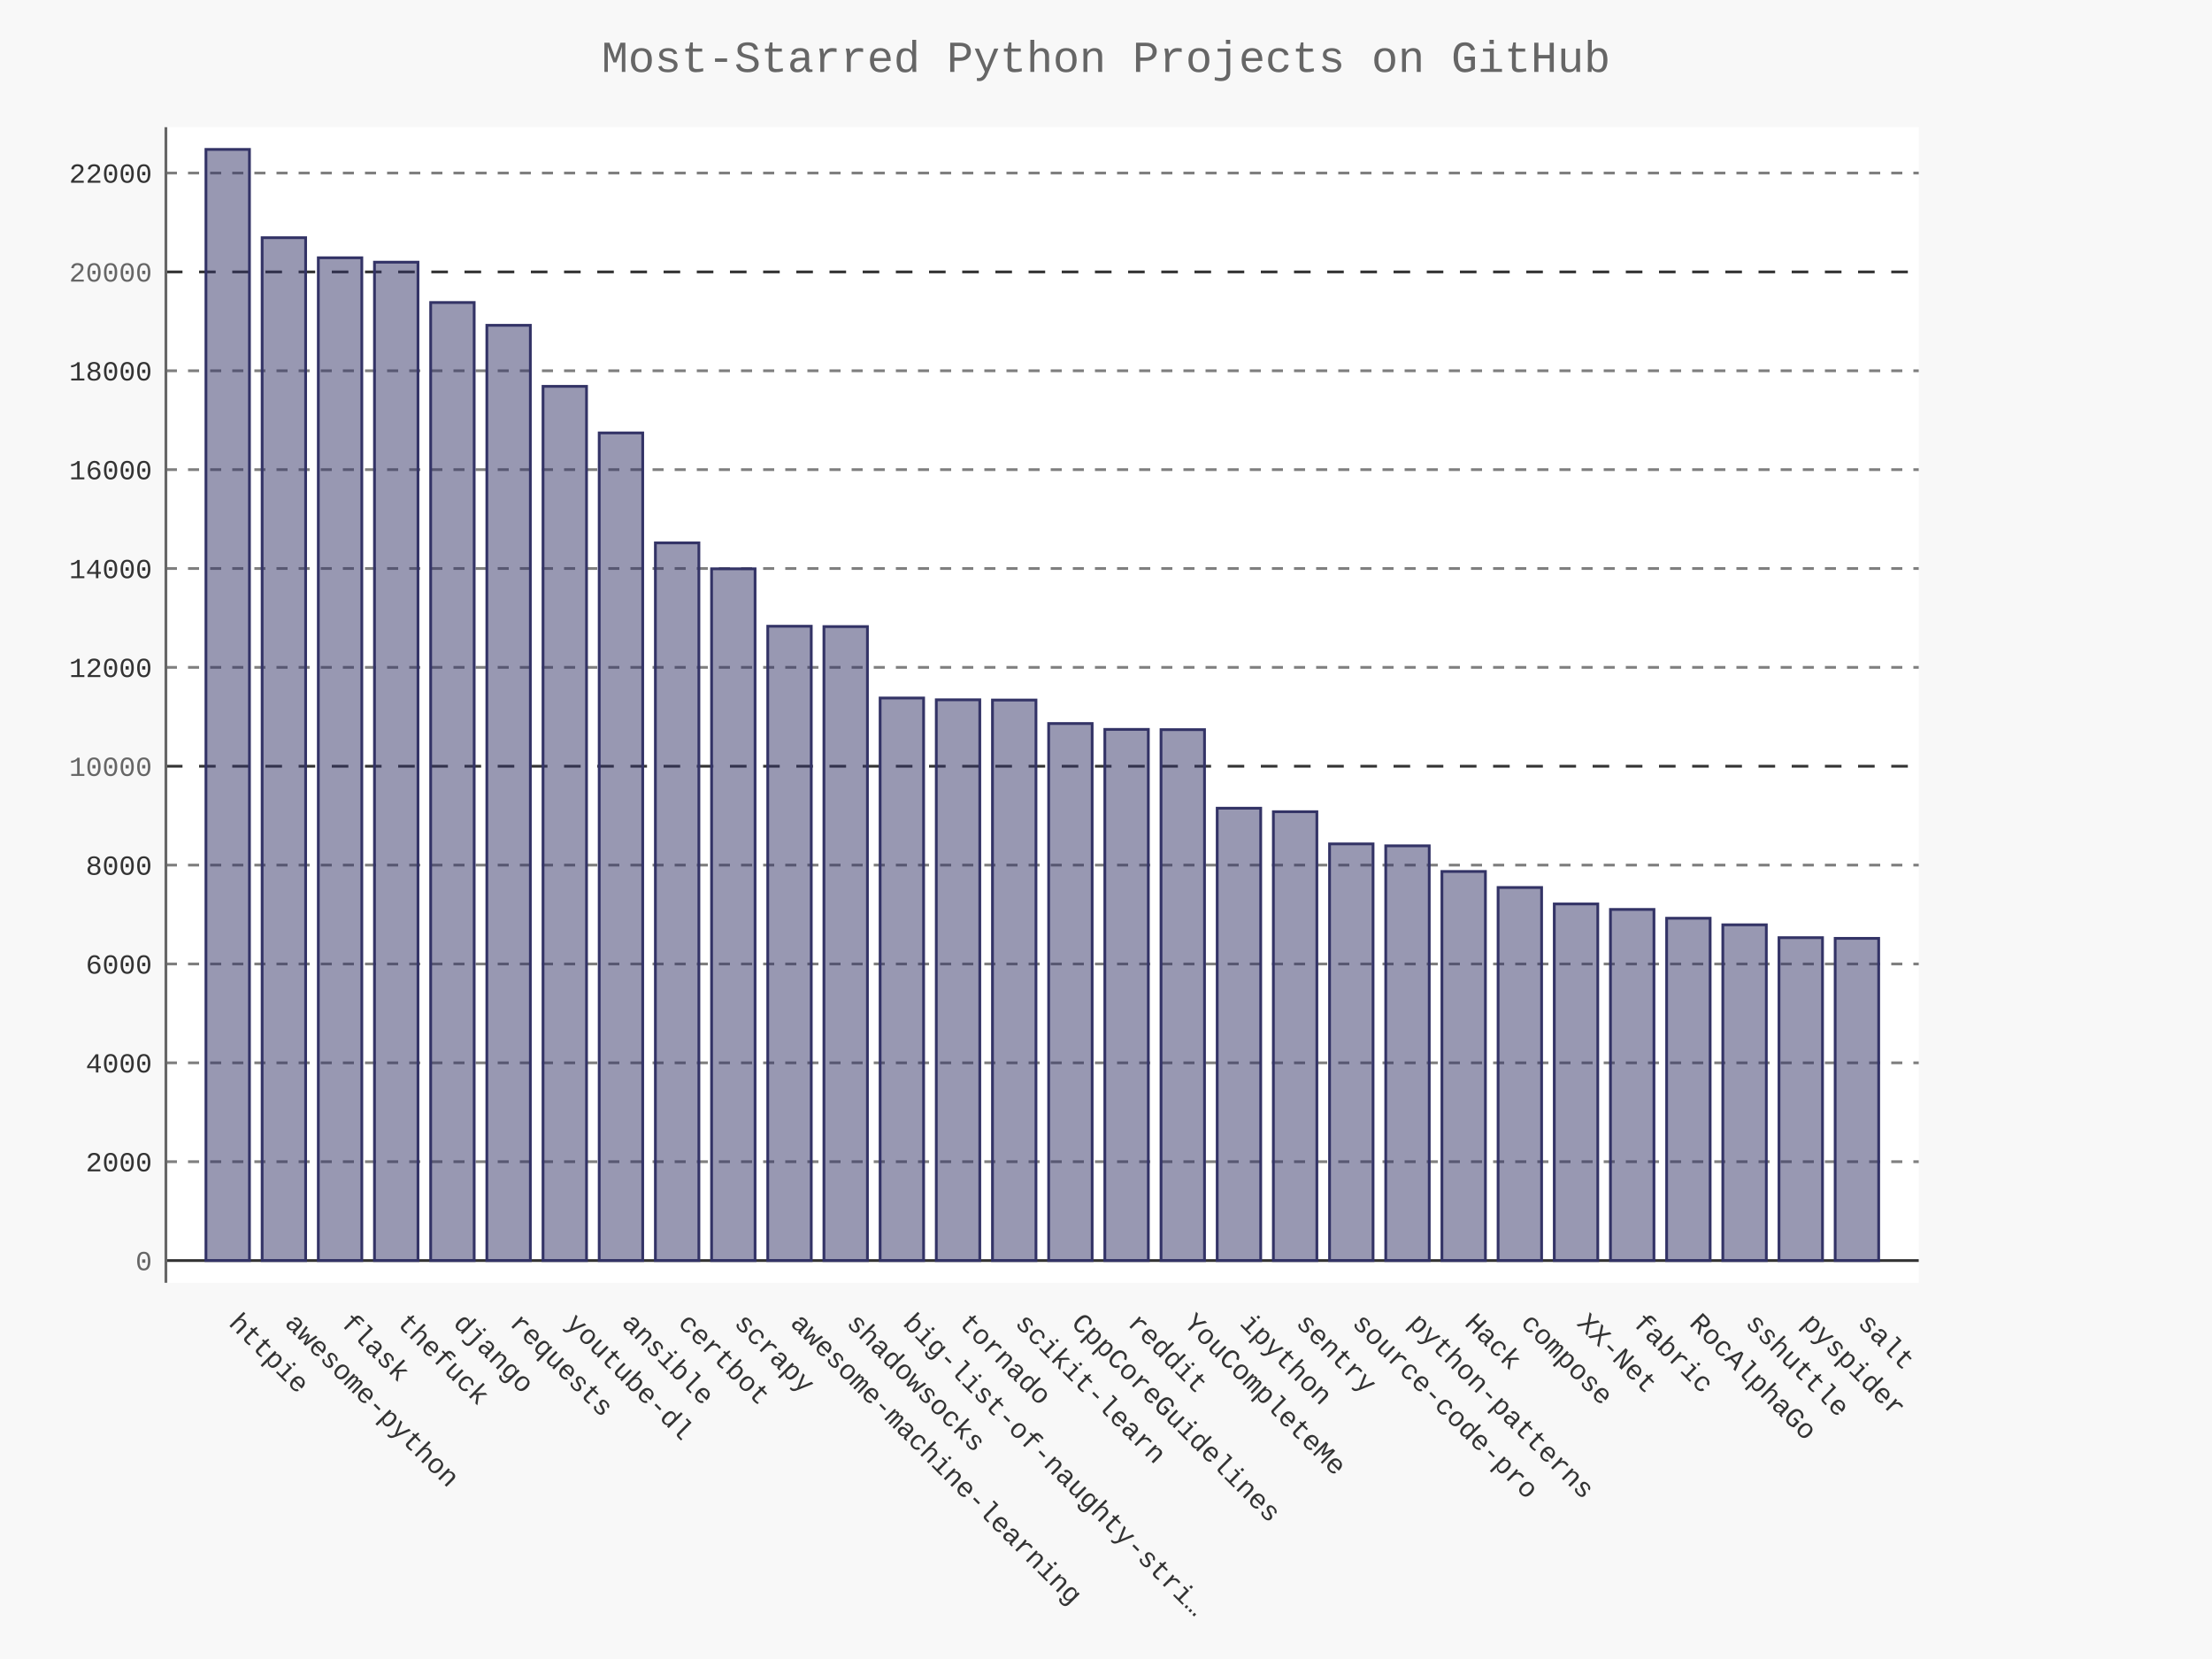
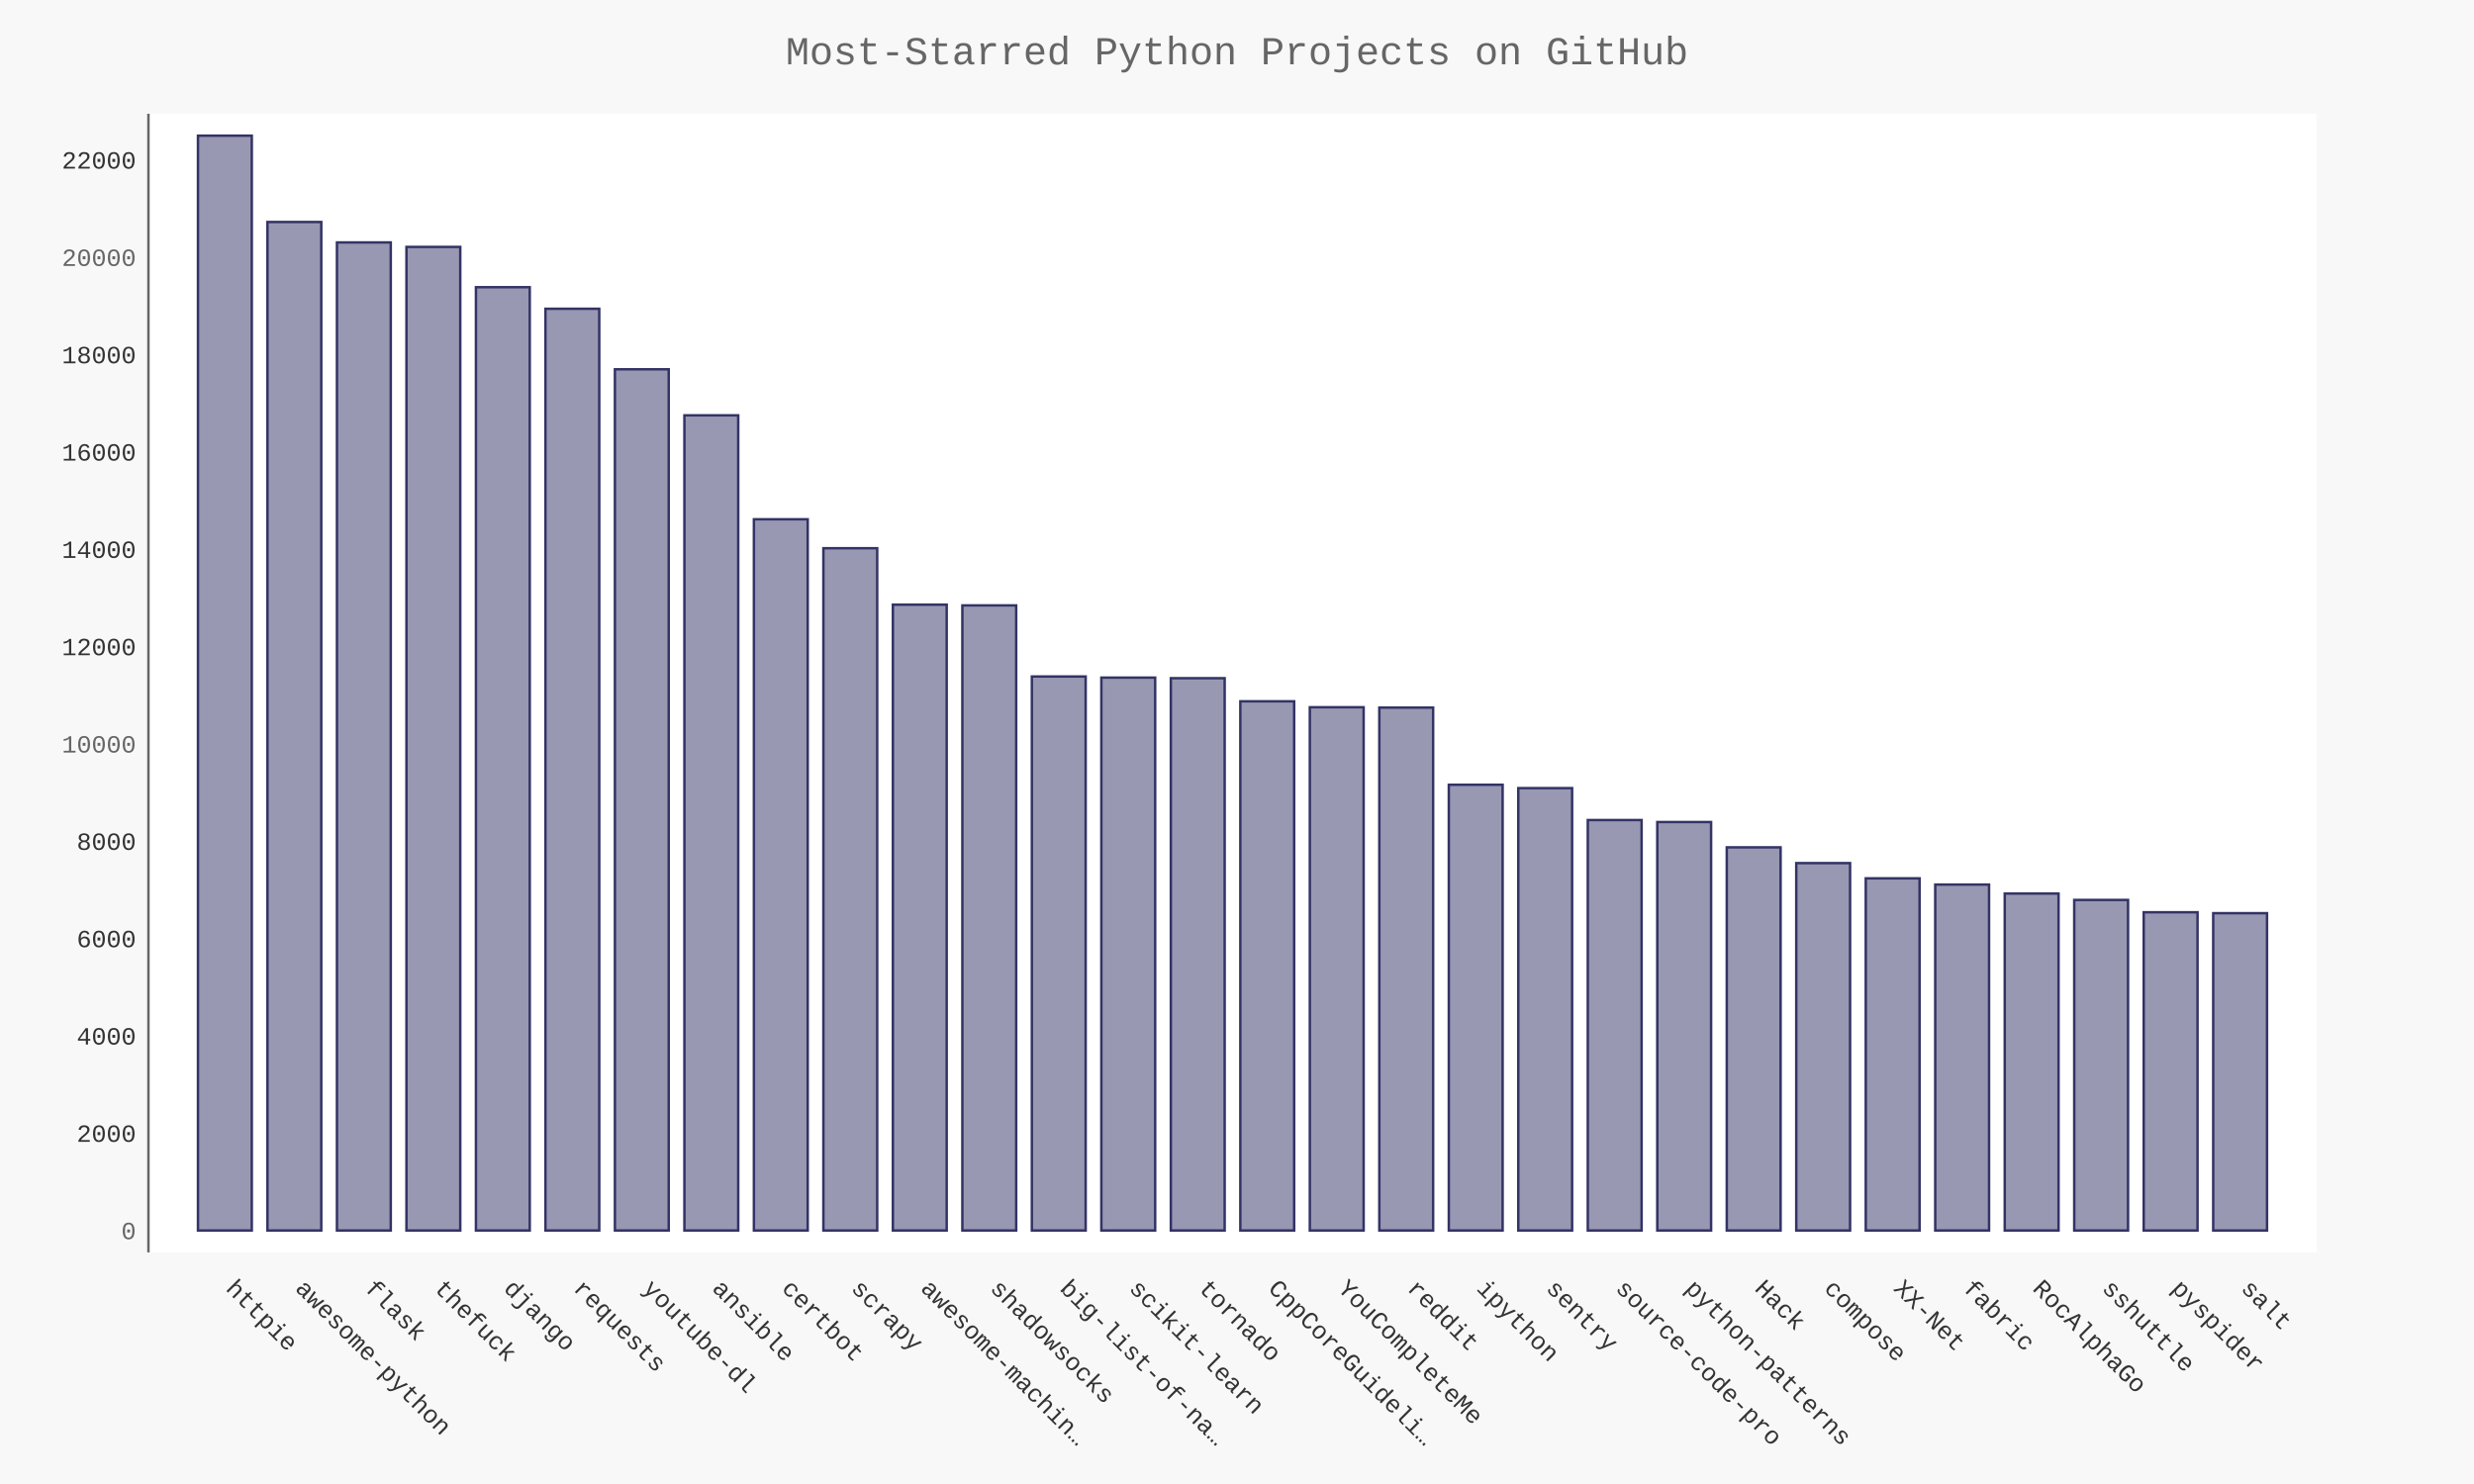
- <svg xmlns="http://www.w3.org/2000/svg" class="pygal-chart" id="chart-2293d515-06a5-4352-9cc4-31d8277ed6fb" viewBox="0 0 800 600">
+ <svg xmlns="http://www.w3.org/2000/svg" xmlns:xlink="http://www.w3.org/1999/xlink" class="pygal-chart" id="chart-b771aecb-3c39-47f6-ac0d-834570f88584" viewBox="0 0 1000 600">
  <defs>
-     <style type="text/css">#chart-2293d515-06a5-4352-9cc4-31d8277ed6fb{-webkit-user-select:none;-webkit-font-smoothing:antialiased;font-family:Consolas,"Liberation Mono",Menlo,Courier,monospace}#chart-2293d515-06a5-4352-9cc4-31d8277ed6fb .title{font-family:Consolas,"Liberation Mono",Menlo,Courier,monospace;font-size:16px}#chart-2293d515-06a5-4352-9cc4-31d8277ed6fb .legends .legend text{font-family:Consolas,"Liberation Mono",Menlo,Courier,monospace;font-size:14px}#chart-2293d515-06a5-4352-9cc4-31d8277ed6fb .axis text{font-family:Consolas,"Liberation Mono",Menlo,Courier,monospace;font-size:10px}#chart-2293d515-06a5-4352-9cc4-31d8277ed6fb .axis text.major{font-family:Consolas,"Liberation Mono",Menlo,Courier,monospace;font-size:10px}#chart-2293d515-06a5-4352-9cc4-31d8277ed6fb .text-overlay text.value{font-family:Consolas,"Liberation Mono",Menlo,Courier,monospace;font-size:16px}#chart-2293d515-06a5-4352-9cc4-31d8277ed6fb .text-overlay text.label{font-family:Consolas,"Liberation Mono",Menlo,Courier,monospace;font-size:10px}#chart-2293d515-06a5-4352-9cc4-31d8277ed6fb .tooltip{font-family:Consolas,"Liberation Mono",Menlo,Courier,monospace;font-size:14px}#chart-2293d515-06a5-4352-9cc4-31d8277ed6fb text.no_data{font-family:Consolas,"Liberation Mono",Menlo,Courier,monospace;font-size:64px}
- #chart-2293d515-06a5-4352-9cc4-31d8277ed6fb{background-color:#f8f8f8}#chart-2293d515-06a5-4352-9cc4-31d8277ed6fb path,#chart-2293d515-06a5-4352-9cc4-31d8277ed6fb line,#chart-2293d515-06a5-4352-9cc4-31d8277ed6fb rect,#chart-2293d515-06a5-4352-9cc4-31d8277ed6fb circle{-webkit-transition:250ms ease-in;-moz-transition:250ms ease-in;transition:250ms ease-in}#chart-2293d515-06a5-4352-9cc4-31d8277ed6fb .graph &gt; .background{fill:#f8f8f8}#chart-2293d515-06a5-4352-9cc4-31d8277ed6fb .plot &gt; .background{fill:#ffffff}#chart-2293d515-06a5-4352-9cc4-31d8277ed6fb .graph{fill:#333}#chart-2293d515-06a5-4352-9cc4-31d8277ed6fb text.no_data{fill:#666}#chart-2293d515-06a5-4352-9cc4-31d8277ed6fb .title{fill:#666}#chart-2293d515-06a5-4352-9cc4-31d8277ed6fb .legends .legend text{fill:#333}#chart-2293d515-06a5-4352-9cc4-31d8277ed6fb .legends .legend:hover text{fill:#666}#chart-2293d515-06a5-4352-9cc4-31d8277ed6fb .axis .line{stroke:#666}#chart-2293d515-06a5-4352-9cc4-31d8277ed6fb .axis .guide.line{stroke:rgba(0,0,0,0.5)}#chart-2293d515-06a5-4352-9cc4-31d8277ed6fb .axis .major.line{stroke:#333}#chart-2293d515-06a5-4352-9cc4-31d8277ed6fb .axis text.major{fill:#666}#chart-2293d515-06a5-4352-9cc4-31d8277ed6fb .axis.y .guides:hover .guide.line,#chart-2293d515-06a5-4352-9cc4-31d8277ed6fb .line-graph .axis.x .guides:hover .guide.line,#chart-2293d515-06a5-4352-9cc4-31d8277ed6fb .stackedline-graph .axis.x .guides:hover .guide.line,#chart-2293d515-06a5-4352-9cc4-31d8277ed6fb .xy-graph .axis.x .guides:hover .guide.line{stroke:#666}#chart-2293d515-06a5-4352-9cc4-31d8277ed6fb .axis .guides:hover text{fill:#666}#chart-2293d515-06a5-4352-9cc4-31d8277ed6fb .reactive{fill-opacity:.5}#chart-2293d515-06a5-4352-9cc4-31d8277ed6fb .ci{stroke:#333}#chart-2293d515-06a5-4352-9cc4-31d8277ed6fb .reactive.active,#chart-2293d515-06a5-4352-9cc4-31d8277ed6fb .active .reactive{fill-opacity:.9;stroke-width:4}#chart-2293d515-06a5-4352-9cc4-31d8277ed6fb .ci .reactive.active{stroke-width:1.5}#chart-2293d515-06a5-4352-9cc4-31d8277ed6fb .series text{fill:#666}#chart-2293d515-06a5-4352-9cc4-31d8277ed6fb .tooltip rect{fill:#ffffff;stroke:#666;-webkit-transition:opacity 250ms ease-in;-moz-transition:opacity 250ms ease-in;transition:opacity 250ms ease-in}#chart-2293d515-06a5-4352-9cc4-31d8277ed6fb .tooltip .label{fill:#333}#chart-2293d515-06a5-4352-9cc4-31d8277ed6fb .tooltip .label{fill:#333}#chart-2293d515-06a5-4352-9cc4-31d8277ed6fb .tooltip .legend{font-size:.8em;fill:rgba(0,0,0,0.5)}#chart-2293d515-06a5-4352-9cc4-31d8277ed6fb .tooltip .x_label{font-size:.6em;fill:#666}#chart-2293d515-06a5-4352-9cc4-31d8277ed6fb .tooltip .xlink{font-size:.5em;text-decoration:underline}#chart-2293d515-06a5-4352-9cc4-31d8277ed6fb .tooltip .value{font-size:1.5em}#chart-2293d515-06a5-4352-9cc4-31d8277ed6fb .bound{font-size:.5em}#chart-2293d515-06a5-4352-9cc4-31d8277ed6fb .max-value{font-size:.75em;fill:rgba(0,0,0,0.5)}#chart-2293d515-06a5-4352-9cc4-31d8277ed6fb .map-element{fill:#ffffff;stroke:rgba(0,0,0,0.5) !important}#chart-2293d515-06a5-4352-9cc4-31d8277ed6fb .map-element .reactive{fill-opacity:inherit}#chart-2293d515-06a5-4352-9cc4-31d8277ed6fb .color-0,#chart-2293d515-06a5-4352-9cc4-31d8277ed6fb .color-0 a:visited{stroke:#333366;fill:#333366}#chart-2293d515-06a5-4352-9cc4-31d8277ed6fb .text-overlay .color-0 text{fill:black}
- #chart-2293d515-06a5-4352-9cc4-31d8277ed6fb text.no_data{text-anchor:middle}#chart-2293d515-06a5-4352-9cc4-31d8277ed6fb .guide.line{fill:none}#chart-2293d515-06a5-4352-9cc4-31d8277ed6fb .centered{text-anchor:middle}#chart-2293d515-06a5-4352-9cc4-31d8277ed6fb .title{text-anchor:middle}#chart-2293d515-06a5-4352-9cc4-31d8277ed6fb .legends .legend text{fill-opacity:1}#chart-2293d515-06a5-4352-9cc4-31d8277ed6fb .axis.x text{text-anchor:middle}#chart-2293d515-06a5-4352-9cc4-31d8277ed6fb .axis.x:not(.web) text[transform]{text-anchor:start}#chart-2293d515-06a5-4352-9cc4-31d8277ed6fb .axis.x:not(.web) text[transform].backwards{text-anchor:end}#chart-2293d515-06a5-4352-9cc4-31d8277ed6fb .axis.y text{text-anchor:end}#chart-2293d515-06a5-4352-9cc4-31d8277ed6fb .axis.y text[transform].backwards{text-anchor:start}#chart-2293d515-06a5-4352-9cc4-31d8277ed6fb .axis.y2 text{text-anchor:start}#chart-2293d515-06a5-4352-9cc4-31d8277ed6fb .axis.y2 text[transform].backwards{text-anchor:end}#chart-2293d515-06a5-4352-9cc4-31d8277ed6fb .axis .guide.line{stroke-dasharray:4,4}#chart-2293d515-06a5-4352-9cc4-31d8277ed6fb .axis .major.guide.line{stroke-dasharray:6,6}#chart-2293d515-06a5-4352-9cc4-31d8277ed6fb .horizontal .axis.y .guide.line,#chart-2293d515-06a5-4352-9cc4-31d8277ed6fb .horizontal .axis.y2 .guide.line,#chart-2293d515-06a5-4352-9cc4-31d8277ed6fb .vertical .axis.x .guide.line{opacity:0}#chart-2293d515-06a5-4352-9cc4-31d8277ed6fb .horizontal .axis.always_show .guide.line,#chart-2293d515-06a5-4352-9cc4-31d8277ed6fb .vertical .axis.always_show .guide.line{opacity:1 !important}#chart-2293d515-06a5-4352-9cc4-31d8277ed6fb .axis.y .guides:hover .guide.line,#chart-2293d515-06a5-4352-9cc4-31d8277ed6fb .axis.y2 .guides:hover .guide.line,#chart-2293d515-06a5-4352-9cc4-31d8277ed6fb .axis.x .guides:hover .guide.line{opacity:1}#chart-2293d515-06a5-4352-9cc4-31d8277ed6fb .axis .guides:hover text{opacity:1}#chart-2293d515-06a5-4352-9cc4-31d8277ed6fb .nofill{fill:none}#chart-2293d515-06a5-4352-9cc4-31d8277ed6fb .subtle-fill{fill-opacity:.2}#chart-2293d515-06a5-4352-9cc4-31d8277ed6fb .dot{stroke-width:1px;fill-opacity:1}#chart-2293d515-06a5-4352-9cc4-31d8277ed6fb .dot.active{stroke-width:5px}#chart-2293d515-06a5-4352-9cc4-31d8277ed6fb .dot.negative{fill:transparent}#chart-2293d515-06a5-4352-9cc4-31d8277ed6fb text,#chart-2293d515-06a5-4352-9cc4-31d8277ed6fb tspan{stroke:none !important}#chart-2293d515-06a5-4352-9cc4-31d8277ed6fb .series text.active{opacity:1}#chart-2293d515-06a5-4352-9cc4-31d8277ed6fb .tooltip rect{fill-opacity:.95;stroke-width:.5}#chart-2293d515-06a5-4352-9cc4-31d8277ed6fb .tooltip text{fill-opacity:1}#chart-2293d515-06a5-4352-9cc4-31d8277ed6fb .showable{visibility:hidden}#chart-2293d515-06a5-4352-9cc4-31d8277ed6fb .showable.shown{visibility:visible}#chart-2293d515-06a5-4352-9cc4-31d8277ed6fb .gauge-background{fill:rgba(229,229,229,1);stroke:none}#chart-2293d515-06a5-4352-9cc4-31d8277ed6fb .bg-lines{stroke:#f8f8f8;stroke-width:2px}</style>
+     <style type="text/css">#chart-b771aecb-3c39-47f6-ac0d-834570f88584{-webkit-user-select:none;-webkit-font-smoothing:antialiased;font-family:Consolas,"Liberation Mono",Menlo,Courier,monospace}#chart-b771aecb-3c39-47f6-ac0d-834570f88584 .title{font-family:Consolas,"Liberation Mono",Menlo,Courier,monospace;font-size:16px}#chart-b771aecb-3c39-47f6-ac0d-834570f88584 .legends .legend text{font-family:Consolas,"Liberation Mono",Menlo,Courier,monospace;font-size:14px}#chart-b771aecb-3c39-47f6-ac0d-834570f88584 .axis text{font-family:Consolas,"Liberation Mono",Menlo,Courier,monospace;font-size:10px}#chart-b771aecb-3c39-47f6-ac0d-834570f88584 .axis text.major{font-family:Consolas,"Liberation Mono",Menlo,Courier,monospace;font-size:10px}#chart-b771aecb-3c39-47f6-ac0d-834570f88584 .text-overlay text.value{font-family:Consolas,"Liberation Mono",Menlo,Courier,monospace;font-size:16px}#chart-b771aecb-3c39-47f6-ac0d-834570f88584 .text-overlay text.label{font-family:Consolas,"Liberation Mono",Menlo,Courier,monospace;font-size:10px}#chart-b771aecb-3c39-47f6-ac0d-834570f88584 .tooltip{font-family:Consolas,"Liberation Mono",Menlo,Courier,monospace;font-size:14px}#chart-b771aecb-3c39-47f6-ac0d-834570f88584 text.no_data{font-family:Consolas,"Liberation Mono",Menlo,Courier,monospace;font-size:64px}
+ #chart-b771aecb-3c39-47f6-ac0d-834570f88584{background-color:#f8f8f8}#chart-b771aecb-3c39-47f6-ac0d-834570f88584 path,#chart-b771aecb-3c39-47f6-ac0d-834570f88584 line,#chart-b771aecb-3c39-47f6-ac0d-834570f88584 rect,#chart-b771aecb-3c39-47f6-ac0d-834570f88584 circle{-webkit-transition:250ms ease-in;-moz-transition:250ms ease-in;transition:250ms ease-in}#chart-b771aecb-3c39-47f6-ac0d-834570f88584 .graph &gt; .background{fill:#f8f8f8}#chart-b771aecb-3c39-47f6-ac0d-834570f88584 .plot &gt; .background{fill:#ffffff}#chart-b771aecb-3c39-47f6-ac0d-834570f88584 .graph{fill:#333}#chart-b771aecb-3c39-47f6-ac0d-834570f88584 text.no_data{fill:#666}#chart-b771aecb-3c39-47f6-ac0d-834570f88584 .title{fill:#666}#chart-b771aecb-3c39-47f6-ac0d-834570f88584 .legends .legend text{fill:#333}#chart-b771aecb-3c39-47f6-ac0d-834570f88584 .legends .legend:hover text{fill:#666}#chart-b771aecb-3c39-47f6-ac0d-834570f88584 .axis .line{stroke:#666}#chart-b771aecb-3c39-47f6-ac0d-834570f88584 .axis .guide.line{stroke:rgba(0,0,0,0.5)}#chart-b771aecb-3c39-47f6-ac0d-834570f88584 .axis .major.line{stroke:#333}#chart-b771aecb-3c39-47f6-ac0d-834570f88584 .axis text.major{fill:#666}#chart-b771aecb-3c39-47f6-ac0d-834570f88584 .axis.y .guides:hover .guide.line,#chart-b771aecb-3c39-47f6-ac0d-834570f88584 .line-graph .axis.x .guides:hover .guide.line,#chart-b771aecb-3c39-47f6-ac0d-834570f88584 .stackedline-graph .axis.x .guides:hover .guide.line,#chart-b771aecb-3c39-47f6-ac0d-834570f88584 .xy-graph .axis.x .guides:hover .guide.line{stroke:#666}#chart-b771aecb-3c39-47f6-ac0d-834570f88584 .axis .guides:hover text{fill:#666}#chart-b771aecb-3c39-47f6-ac0d-834570f88584 .reactive{fill-opacity:.5}#chart-b771aecb-3c39-47f6-ac0d-834570f88584 .ci{stroke:#333}#chart-b771aecb-3c39-47f6-ac0d-834570f88584 .reactive.active,#chart-b771aecb-3c39-47f6-ac0d-834570f88584 .active .reactive{fill-opacity:.9;stroke-width:4}#chart-b771aecb-3c39-47f6-ac0d-834570f88584 .ci .reactive.active{stroke-width:1.5}#chart-b771aecb-3c39-47f6-ac0d-834570f88584 .series text{fill:#666}#chart-b771aecb-3c39-47f6-ac0d-834570f88584 .tooltip rect{fill:#ffffff;stroke:#666;-webkit-transition:opacity 250ms ease-in;-moz-transition:opacity 250ms ease-in;transition:opacity 250ms ease-in}#chart-b771aecb-3c39-47f6-ac0d-834570f88584 .tooltip .label{fill:#333}#chart-b771aecb-3c39-47f6-ac0d-834570f88584 .tooltip .label{fill:#333}#chart-b771aecb-3c39-47f6-ac0d-834570f88584 .tooltip .legend{font-size:.8em;fill:rgba(0,0,0,0.5)}#chart-b771aecb-3c39-47f6-ac0d-834570f88584 .tooltip .x_label{font-size:.6em;fill:#666}#chart-b771aecb-3c39-47f6-ac0d-834570f88584 .tooltip .xlink{font-size:.5em;text-decoration:underline}#chart-b771aecb-3c39-47f6-ac0d-834570f88584 .tooltip .value{font-size:1.5em}#chart-b771aecb-3c39-47f6-ac0d-834570f88584 .bound{font-size:.5em}#chart-b771aecb-3c39-47f6-ac0d-834570f88584 .max-value{font-size:.75em;fill:rgba(0,0,0,0.5)}#chart-b771aecb-3c39-47f6-ac0d-834570f88584 .map-element{fill:#ffffff;stroke:rgba(0,0,0,0.5) !important}#chart-b771aecb-3c39-47f6-ac0d-834570f88584 .map-element .reactive{fill-opacity:inherit}#chart-b771aecb-3c39-47f6-ac0d-834570f88584 .color-0,#chart-b771aecb-3c39-47f6-ac0d-834570f88584 .color-0 a:visited{stroke:#333366;fill:#333366}#chart-b771aecb-3c39-47f6-ac0d-834570f88584 .text-overlay .color-0 text{fill:black}
+ #chart-b771aecb-3c39-47f6-ac0d-834570f88584 text.no_data{text-anchor:middle}#chart-b771aecb-3c39-47f6-ac0d-834570f88584 .guide.line{fill:none}#chart-b771aecb-3c39-47f6-ac0d-834570f88584 .centered{text-anchor:middle}#chart-b771aecb-3c39-47f6-ac0d-834570f88584 .title{text-anchor:middle}#chart-b771aecb-3c39-47f6-ac0d-834570f88584 .legends .legend text{fill-opacity:1}#chart-b771aecb-3c39-47f6-ac0d-834570f88584 .axis.x text{text-anchor:middle}#chart-b771aecb-3c39-47f6-ac0d-834570f88584 .axis.x:not(.web) text[transform]{text-anchor:start}#chart-b771aecb-3c39-47f6-ac0d-834570f88584 .axis.x:not(.web) text[transform].backwards{text-anchor:end}#chart-b771aecb-3c39-47f6-ac0d-834570f88584 .axis.y text{text-anchor:end}#chart-b771aecb-3c39-47f6-ac0d-834570f88584 .axis.y text[transform].backwards{text-anchor:start}#chart-b771aecb-3c39-47f6-ac0d-834570f88584 .axis.y2 text{text-anchor:start}#chart-b771aecb-3c39-47f6-ac0d-834570f88584 .axis.y2 text[transform].backwards{text-anchor:end}#chart-b771aecb-3c39-47f6-ac0d-834570f88584 .axis .guide.line{stroke-dasharray:4,4}#chart-b771aecb-3c39-47f6-ac0d-834570f88584 .axis .major.guide.line{stroke-dasharray:6,6}#chart-b771aecb-3c39-47f6-ac0d-834570f88584 .horizontal .axis.y .guide.line,#chart-b771aecb-3c39-47f6-ac0d-834570f88584 .horizontal .axis.y2 .guide.line,#chart-b771aecb-3c39-47f6-ac0d-834570f88584 .vertical .axis.x .guide.line{opacity:0}#chart-b771aecb-3c39-47f6-ac0d-834570f88584 .horizontal .axis.always_show .guide.line,#chart-b771aecb-3c39-47f6-ac0d-834570f88584 .vertical .axis.always_show .guide.line{opacity:1 !important}#chart-b771aecb-3c39-47f6-ac0d-834570f88584 .axis.y .guides:hover .guide.line,#chart-b771aecb-3c39-47f6-ac0d-834570f88584 .axis.y2 .guides:hover .guide.line,#chart-b771aecb-3c39-47f6-ac0d-834570f88584 .axis.x .guides:hover .guide.line{opacity:1}#chart-b771aecb-3c39-47f6-ac0d-834570f88584 .axis .guides:hover text{opacity:1}#chart-b771aecb-3c39-47f6-ac0d-834570f88584 .nofill{fill:none}#chart-b771aecb-3c39-47f6-ac0d-834570f88584 .subtle-fill{fill-opacity:.2}#chart-b771aecb-3c39-47f6-ac0d-834570f88584 .dot{stroke-width:1px;fill-opacity:1}#chart-b771aecb-3c39-47f6-ac0d-834570f88584 .dot.active{stroke-width:5px}#chart-b771aecb-3c39-47f6-ac0d-834570f88584 .dot.negative{fill:transparent}#chart-b771aecb-3c39-47f6-ac0d-834570f88584 text,#chart-b771aecb-3c39-47f6-ac0d-834570f88584 tspan{stroke:none !important}#chart-b771aecb-3c39-47f6-ac0d-834570f88584 .series text.active{opacity:1}#chart-b771aecb-3c39-47f6-ac0d-834570f88584 .tooltip rect{fill-opacity:.95;stroke-width:.5}#chart-b771aecb-3c39-47f6-ac0d-834570f88584 .tooltip text{fill-opacity:1}#chart-b771aecb-3c39-47f6-ac0d-834570f88584 .showable{visibility:hidden}#chart-b771aecb-3c39-47f6-ac0d-834570f88584 .showable.shown{visibility:visible}#chart-b771aecb-3c39-47f6-ac0d-834570f88584 .gauge-background{fill:rgba(229,229,229,1);stroke:none}#chart-b771aecb-3c39-47f6-ac0d-834570f88584 .bg-lines{stroke:#f8f8f8;stroke-width:2px}</style>
  </defs>
  <g class="graph bar-graph vertical">
-     <rect class="background" height="600" width="800" x="0" y="0" />
+     <rect class="background" height="600" width="1000" x="0" y="0" />
    <g class="plot" transform="translate(60, 46)">
-       <rect class="background" height="417.934" width="633.934" x="0" y="0" />
+       <rect class="background" height="460.36" width="876.36" x="0" y="0" />
      <g class="axis y">
        <g class="guides">
-           <path class="axis major line" d="M0 409.897 h633.934" />
-           <text class="major" x="-5" y="413.397">0</text>
-         </g>
-         <g class="guides">
-           <path class="guide line" d="M0 374.141 h633.934" />
-           <text class="" x="-5" y="377.641">2000</text>
-         </g>
-         <g class="guides">
-           <path class="guide line" d="M0 338.385 h633.934" />
-           <text class="" x="-5" y="341.885">4000</text>
-         </g>
-         <g class="guides">
-           <path class="guide line" d="M0 302.629 h633.934" />
-           <text class="" x="-5" y="306.129">6000</text>
-         </g>
-         <g class="guides">
-           <path class="guide line" d="M0 266.874 h633.934" />
-           <text class="" x="-5" y="270.374">8000</text>
-         </g>
-         <g class="guides">
-           <path class="major guide line" d="M0 231.118 h633.934" />
-           <text class="major" x="-5" y="234.618">10000</text>
-         </g>
-         <g class="guides">
-           <path class="guide line" d="M0 195.362 h633.934" />
-           <text class="" x="-5" y="198.862">12000</text>
-         </g>
-         <g class="guides">
-           <path class="guide line" d="M0 159.606 h633.934" />
-           <text class="" x="-5" y="163.106">14000</text>
-         </g>
-         <g class="guides">
-           <path class="guide line" d="M0 123.85 h633.934" />
-           <text class="" x="-5" y="127.35">16000</text>
-         </g>
-         <g class="guides">
-           <path class="guide line" d="M0 88.094 h633.934" />
-           <text class="" x="-5" y="91.594">18000</text>
-         </g>
-         <g class="guides">
-           <path class="major guide line" d="M0 52.339 h633.934" />
-           <text class="major" x="-5" y="55.839">20000</text>
-         </g>
-         <g class="guides">
-           <path class="guide line" d="M0 16.583 h633.934" />
-           <text class="" x="-5" y="20.083">22000</text>
+           <text class="major" x="-5" y="455.007">0</text>
+         </g>
+         <g class="guides">
+           <text class="" x="-5" y="415.659">2000</text>
+         </g>
+         <g class="guides">
+           <text class="" x="-5" y="376.31">4000</text>
+         </g>
+         <g class="guides">
+           <text class="" x="-5" y="336.961">6000</text>
+         </g>
+         <g class="guides">
+           <text class="" x="-5" y="297.612">8000</text>
+         </g>
+         <g class="guides">
+           <text class="major" x="-5" y="258.263">10000</text>
+         </g>
+         <g class="guides">
+           <text class="" x="-5" y="218.915">12000</text>
+         </g>
+         <g class="guides">
+           <text class="" x="-5" y="179.566">14000</text>
+         </g>
+         <g class="guides">
+           <text class="" x="-5" y="140.217">16000</text>
+         </g>
+         <g class="guides">
+           <text class="" x="-5" y="100.868">18000</text>
+         </g>
+         <g class="guides">
+           <text class="major" x="-5" y="61.519">20000</text>
+         </g>
+         <g class="guides">
+           <text class="" x="-5" y="22.171">22000</text>
        </g>
      </g>
      <g class="axis x">
-         <path class="line" d="M0 0 v417.934" />
-         <g class="guides">
-           <path class="guide line" d="M22.35 0 v417.934" />
-           <text class="" transform="rotate(45 22.35024 432.934)" x="22.35" y="432.934">httpie</text>
-         </g>
-         <g class="guides">
-           <path class="guide line" d="M42.669 0 v417.934" />
-           <text class="" transform="rotate(45 42.66863 432.934)" x="42.669" y="432.934">awesome-python</text>
-         </g>
-         <g class="guides">
-           <path class="guide line" d="M62.987 0 v417.934" />
-           <text class="" transform="rotate(45 62.98703 432.934)" x="62.987" y="432.934">flask</text>
-         </g>
-         <g class="guides">
-           <path class="guide line" d="M83.305 0 v417.934" />
-           <text class="" transform="rotate(45 83.30543 432.934)" x="83.305" y="432.934">thefuck</text>
-         </g>
-         <g class="guides">
-           <path class="guide line" d="M103.624 0 v417.934" />
-           <text class="" transform="rotate(45 103.6238 432.934)" x="103.624" y="432.934">django</text>
-         </g>
-         <g class="guides">
-           <path class="guide line" d="M123.942 0 v417.934" />
-           <text class="" transform="rotate(45 123.9422 432.934)" x="123.942" y="432.934">requests</text>
-         </g>
-         <g class="guides">
-           <path class="guide line" d="M144.261 0 v417.934" />
-           <text class="" transform="rotate(45 144.2606 432.934)" x="144.261" y="432.934">youtube-dl</text>
-         </g>
-         <g class="guides">
-           <path class="guide line" d="M164.579 0 v417.934" />
-           <text class="" transform="rotate(45 164.579 432.934)" x="164.579" y="432.934">ansible</text>
-         </g>
-         <g class="guides">
-           <path class="guide line" d="M184.897 0 v417.934" />
-           <text class="" transform="rotate(45 184.8974 432.934)" x="184.897" y="432.934">certbot</text>
-         </g>
-         <g class="guides">
-           <path class="guide line" d="M205.216 0 v417.934" />
-           <text class="" transform="rotate(45 205.2158 432.934)" x="205.216" y="432.934">scrapy</text>
-         </g>
-         <g class="guides">
-           <path class="guide line" d="M225.534 0 v417.934" />
-           <text class="" transform="rotate(45 225.5342 432.934)" x="225.534" y="432.934">awesome-machine-learning</text>
-         </g>
-         <g class="guides">
-           <path class="guide line" d="M245.853 0 v417.934" />
-           <text class="" transform="rotate(45 245.8526 432.934)" x="245.853" y="432.934">shadowsocks</text>
-         </g>
-         <g class="guides">
-           <path class="guide line" d="M266.171 0 v417.934" />
-           <text class="" transform="rotate(45 266.171 432.934)" x="266.171" y="432.934">big-list-of-naughty-stri…</text>
-         </g>
-         <g class="guides">
-           <path class="guide line" d="M286.489 0 v417.934" />
-           <text class="" transform="rotate(45 286.4894 432.934)" x="286.489" y="432.934">tornado</text>
-         </g>
-         <g class="guides">
-           <path class="guide line" d="M306.808 0 v417.934" />
-           <text class="" transform="rotate(45 306.8078 432.934)" x="306.808" y="432.934">scikit-learn</text>
-         </g>
-         <g class="guides">
-           <path class="guide line" d="M327.126 0 v417.934" />
-           <text class="" transform="rotate(45 327.1262 432.934)" x="327.126" y="432.934">CppCoreGuidelines</text>
-         </g>
-         <g class="guides">
-           <path class="guide line" d="M347.445 0 v417.934" />
-           <text class="" transform="rotate(45 347.4446 432.934)" x="347.445" y="432.934">reddit</text>
-         </g>
-         <g class="guides">
-           <path class="guide line" d="M367.763 0 v417.934" />
-           <text class="" transform="rotate(45 367.763 432.934)" x="367.763" y="432.934">YouCompleteMe</text>
-         </g>
-         <g class="guides">
-           <path class="guide line" d="M388.081 0 v417.934" />
-           <text class="" transform="rotate(45 388.0814 432.934)" x="388.081" y="432.934">ipython</text>
-         </g>
-         <g class="guides">
-           <path class="guide line" d="M408.4 0 v417.934" />
-           <text class="" transform="rotate(45 408.3998 432.934)" x="408.4" y="432.934">sentry</text>
-         </g>
-         <g class="guides">
-           <path class="guide line" d="M428.718 0 v417.934" />
-           <text class="" transform="rotate(45 428.7182 432.934)" x="428.718" y="432.934">source-code-pro</text>
-         </g>
-         <g class="guides">
-           <path class="guide line" d="M449.037 0 v417.934" />
-           <text class="" transform="rotate(45 449.0366 432.934)" x="449.037" y="432.934">python-patterns</text>
-         </g>
-         <g class="guides">
-           <path class="guide line" d="M469.355 0 v417.934" />
-           <text class="" transform="rotate(45 469.355 432.934)" x="469.355" y="432.934">Hack</text>
-         </g>
-         <g class="guides">
-           <path class="guide line" d="M489.673 0 v417.934" />
-           <text class="" transform="rotate(45 489.6734 432.934)" x="489.673" y="432.934">compose</text>
-         </g>
-         <g class="guides">
-           <path class="guide line" d="M509.992 0 v417.934" />
-           <text class="" transform="rotate(45 509.9918 432.934)" x="509.992" y="432.934">XX-Net</text>
-         </g>
-         <g class="guides">
-           <path class="guide line" d="M530.31 0 v417.934" />
-           <text class="" transform="rotate(45 530.3102 432.934)" x="530.31" y="432.934">fabric</text>
-         </g>
-         <g class="guides">
-           <path class="guide line" d="M550.629 0 v417.934" />
-           <text class="" transform="rotate(45 550.6286 432.934)" x="550.629" y="432.934">RocAlphaGo</text>
-         </g>
-         <g class="guides">
-           <path class="guide line" d="M570.947 0 v417.934" />
-           <text class="" transform="rotate(45 570.947 432.934)" x="570.947" y="432.934">sshuttle</text>
-         </g>
-         <g class="guides">
-           <path class="guide line" d="M591.265 0 v417.934" />
-           <text class="" transform="rotate(45 591.2653 432.934)" x="591.265" y="432.934">pyspider</text>
-         </g>
-         <g class="guides">
-           <path class="guide line" d="M611.584 0 v417.934" />
-           <text class="" transform="rotate(45 611.5837 432.934)" x="611.584" y="432.934">salt</text>
+         <path class="line" d="M0 0 v460.36" />
+         <g class="guides">
+           <path class="guide line" d="M30.897 0 v460.36" />
+           <text class="" transform="rotate(45 30.89732 475.3604)" x="30.897" y="475.36">httpie</text>
+         </g>
+         <g class="guides">
+           <path class="guide line" d="M58.986 0 v460.36" />
+           <text class="" transform="rotate(45 58.9858 475.3604)" x="58.986" y="475.36">awesome-python</text>
+         </g>
+         <g class="guides">
+           <path class="guide line" d="M87.074 0 v460.36" />
+           <text class="" transform="rotate(45 87.07427 475.3604)" x="87.074" y="475.36">flask</text>
+         </g>
+         <g class="guides">
+           <path class="guide line" d="M115.163 0 v460.36" />
+           <text class="" transform="rotate(45 115.1627 475.3604)" x="115.163" y="475.36">thefuck</text>
+         </g>
+         <g class="guides">
+           <path class="guide line" d="M143.251 0 v460.36" />
+           <text class="" transform="rotate(45 143.2512 475.3604)" x="143.251" y="475.36">django</text>
+         </g>
+         <g class="guides">
+           <path class="guide line" d="M171.34 0 v460.36" />
+           <text class="" transform="rotate(45 171.3397 475.3604)" x="171.34" y="475.36">requests</text>
+         </g>
+         <g class="guides">
+           <path class="guide line" d="M199.428 0 v460.36" />
+           <text class="" transform="rotate(45 199.4282 475.3604)" x="199.428" y="475.36">youtube-dl</text>
+         </g>
+         <g class="guides">
+           <path class="guide line" d="M227.517 0 v460.36" />
+           <text class="" transform="rotate(45 227.5166 475.3604)" x="227.517" y="475.36">ansible</text>
+         </g>
+         <g class="guides">
+           <path class="guide line" d="M255.605 0 v460.36" />
+           <text class="" transform="rotate(45 255.6051 475.3604)" x="255.605" y="475.36">certbot</text>
+         </g>
+         <g class="guides">
+           <path class="guide line" d="M283.694 0 v460.36" />
+           <text class="" transform="rotate(45 283.6936 475.3604)" x="283.694" y="475.36">scrapy</text>
+         </g>
+         <g class="guides">
+           <path class="guide line" d="M311.782 0 v460.36" />
+           <text class="" transform="rotate(45 311.7821 475.3604)" x="311.782" y="475.36">awesome-machin…</text>
+         </g>
+         <g class="guides">
+           <path class="guide line" d="M339.871 0 v460.36" />
+           <text class="" transform="rotate(45 339.8705 475.3604)" x="339.871" y="475.36">shadowsocks</text>
+         </g>
+         <g class="guides">
+           <path class="guide line" d="M367.959 0 v460.36" />
+           <text class="" transform="rotate(45 367.959 475.3604)" x="367.959" y="475.36">big-list-of-na…</text>
+         </g>
+         <g class="guides">
+           <path class="guide line" d="M396.047 0 v460.36" />
+           <text class="" transform="rotate(45 396.0475 475.3604)" x="396.047" y="475.36">scikit-learn</text>
+         </g>
+         <g class="guides">
+           <path class="guide line" d="M424.136 0 v460.36" />
+           <text class="" transform="rotate(45 424.136 475.3604)" x="424.136" y="475.36">tornado</text>
+         </g>
+         <g class="guides">
+           <path class="guide line" d="M452.224 0 v460.36" />
+           <text class="" transform="rotate(45 452.2244 475.3604)" x="452.224" y="475.36">CppCoreGuideli…</text>
+         </g>
+         <g class="guides">
+           <path class="guide line" d="M480.313 0 v460.36" />
+           <text class="" transform="rotate(45 480.3129 475.3604)" x="480.313" y="475.36">YouCompleteMe</text>
+         </g>
+         <g class="guides">
+           <path class="guide line" d="M508.401 0 v460.36" />
+           <text class="" transform="rotate(45 508.4014 475.3604)" x="508.401" y="475.36">reddit</text>
+         </g>
+         <g class="guides">
+           <path class="guide line" d="M536.49 0 v460.36" />
+           <text class="" transform="rotate(45 536.4899 475.3604)" x="536.49" y="475.36">ipython</text>
+         </g>
+         <g class="guides">
+           <path class="guide line" d="M564.578 0 v460.36" />
+           <text class="" transform="rotate(45 564.5783 475.3604)" x="564.578" y="475.36">sentry</text>
+         </g>
+         <g class="guides">
+           <path class="guide line" d="M592.667 0 v460.36" />
+           <text class="" transform="rotate(45 592.6668 475.3604)" x="592.667" y="475.36">source-code-pro</text>
+         </g>
+         <g class="guides">
+           <path class="guide line" d="M620.755 0 v460.36" />
+           <text class="" transform="rotate(45 620.7553 475.3604)" x="620.755" y="475.36">python-patterns</text>
+         </g>
+         <g class="guides">
+           <path class="guide line" d="M648.844 0 v460.36" />
+           <text class="" transform="rotate(45 648.8438 475.3604)" x="648.844" y="475.36">Hack</text>
+         </g>
+         <g class="guides">
+           <path class="guide line" d="M676.932 0 v460.36" />
+           <text class="" transform="rotate(45 676.9322 475.3604)" x="676.932" y="475.36">compose</text>
+         </g>
+         <g class="guides">
+           <path class="guide line" d="M705.021 0 v460.36" />
+           <text class="" transform="rotate(45 705.0207 475.3604)" x="705.021" y="475.36">XX-Net</text>
+         </g>
+         <g class="guides">
+           <path class="guide line" d="M733.109 0 v460.36" />
+           <text class="" transform="rotate(45 733.1092 475.3604)" x="733.109" y="475.36">fabric</text>
+         </g>
+         <g class="guides">
+           <path class="guide line" d="M761.198 0 v460.36" />
+           <text class="" transform="rotate(45 761.1976 475.3604)" x="761.198" y="475.36">RocAlphaGo</text>
+         </g>
+         <g class="guides">
+           <path class="guide line" d="M789.286 0 v460.36" />
+           <text class="" transform="rotate(45 789.2861 475.3604)" x="789.286" y="475.36">sshuttle</text>
+         </g>
+         <g class="guides">
+           <path class="guide line" d="M817.375 0 v460.36" />
+           <text class="" transform="rotate(45 817.3746 475.3604)" x="817.375" y="475.36">pyspider</text>
+         </g>
+         <g class="guides">
+           <path class="guide line" d="M845.463 0 v460.36" />
+           <text class="" transform="rotate(45 845.4631 475.3604)" x="845.463" y="475.36">salt</text>
        </g>
      </g>
      <g class="series serie-0 color-0">
        <g class="bars">
          <g class="bar">
-             <rect class="rect reactive tooltip-trigger" height="401.86" rx="0" ry="0" width="15.735" x="14.483" y="8.037" />
-           </g>
-           <g class="bar">
-             <rect class="rect reactive tooltip-trigger" height="369.93" rx="0" ry="0" width="15.735" x="34.801" y="39.967" />
-           </g>
-           <g class="bar">
-             <rect class="rect reactive tooltip-trigger" height="362.671" rx="0" ry="0" width="15.735" x="55.12" y="47.226" />
-           </g>
-           <g class="bar">
-             <rect class="rect reactive tooltip-trigger" height="361.08" rx="0" ry="0" width="15.735" x="75.438" y="48.817" />
-           </g>
-           <g class="bar">
-             <rect class="rect reactive tooltip-trigger" height="346.492" rx="0" ry="0" width="15.735" x="95.757" y="63.405" />
-           </g>
-           <g class="bar">
-             <rect class="rect reactive tooltip-trigger" height="338.25" rx="0" ry="0" width="15.735" x="116.075" y="71.647" />
-           </g>
-           <g class="bar">
-             <rect class="rect reactive tooltip-trigger" height="316.171" rx="0" ry="0" width="15.735" x="136.393" y="93.726" />
-           </g>
-           <g class="bar">
-             <rect class="rect reactive tooltip-trigger" height="299.33" rx="0" ry="0" width="15.735" x="156.712" y="110.567" />
-           </g>
-           <g class="bar">
-             <rect class="rect reactive tooltip-trigger" height="259.551" rx="0" ry="0" width="15.735" x="177.03" y="150.345" />
-           </g>
-           <g class="bar">
-             <rect class="rect reactive tooltip-trigger" height="250.183" rx="0" ry="0" width="15.735" x="197.349" y="159.713" />
-           </g>
-           <g class="bar">
-             <rect class="rect reactive tooltip-trigger" height="229.409" rx="0" ry="0" width="15.735" x="217.667" y="180.487" />
-           </g>
-           <g class="bar">
-             <rect class="rect reactive tooltip-trigger" height="229.284" rx="0" ry="0" width="15.735" x="237.985" y="180.613" />
-           </g>
-           <g class="bar">
-             <rect class="rect reactive tooltip-trigger" height="203.451" rx="0" ry="0" width="15.735" x="258.304" y="206.446" />
-           </g>
-           <g class="bar">
-             <rect class="rect reactive tooltip-trigger" height="202.807" rx="0" ry="0" width="15.735" x="278.622" y="207.09" />
-           </g>
-           <g class="bar">
-             <rect class="rect reactive tooltip-trigger" height="202.718" rx="0" ry="0" width="15.735" x="298.941" y="207.179" />
-           </g>
-           <g class="bar">
-             <rect class="rect reactive tooltip-trigger" height="194.226" rx="0" ry="0" width="15.735" x="319.259" y="215.671" />
-           </g>
-           <g class="bar">
-             <rect class="rect reactive tooltip-trigger" height="192.098" rx="0" ry="0" width="15.735" x="339.577" y="217.799" />
-           </g>
-           <g class="bar">
-             <rect class="rect reactive tooltip-trigger" height="192.009" rx="0" ry="0" width="15.735" x="359.896" y="217.888" />
-           </g>
-           <g class="bar">
-             <rect class="rect reactive tooltip-trigger" height="163.601" rx="0" ry="0" width="15.735" x="380.214" y="246.296" />
-           </g>
-           <g class="bar">
-             <rect class="rect reactive tooltip-trigger" height="162.331" rx="0" ry="0" width="15.735" x="400.532" y="247.565" />
-           </g>
-           <g class="bar">
-             <rect class="rect reactive tooltip-trigger" height="150.693" rx="0" ry="0" width="15.735" x="420.851" y="259.204" />
-           </g>
-           <g class="bar">
-             <rect class="rect reactive tooltip-trigger" height="149.996" rx="0" ry="0" width="15.735" x="441.169" y="259.901" />
-           </g>
-           <g class="bar">
-             <rect class="rect reactive tooltip-trigger" height="140.717" rx="0" ry="0" width="15.735" x="461.488" y="269.18" />
-           </g>
-           <g class="bar">
-             <rect class="rect reactive tooltip-trigger" height="134.925" rx="0" ry="0" width="15.735" x="481.806" y="274.972" />
-           </g>
-           <g class="bar">
-             <rect class="rect reactive tooltip-trigger" height="128.971" rx="0" ry="0" width="15.735" x="502.124" y="280.926" />
-           </g>
-           <g class="bar">
-             <rect class="rect reactive tooltip-trigger" height="126.987" rx="0" ry="0" width="15.735" x="522.443" y="282.91" />
-           </g>
-           <g class="bar">
-             <rect class="rect reactive tooltip-trigger" height="123.805" rx="0" ry="0" width="15.735" x="542.761" y="286.092" />
-           </g>
-           <g class="bar">
-             <rect class="rect reactive tooltip-trigger" height="121.427" rx="0" ry="0" width="15.735" x="563.08" y="288.47" />
-           </g>
-           <g class="bar">
-             <rect class="rect reactive tooltip-trigger" height="116.778" rx="0" ry="0" width="15.735" x="583.398" y="293.118" />
-           </g>
-           <g class="bar">
-             <rect class="rect reactive tooltip-trigger" height="116.528" rx="0" ry="0" width="15.735" x="603.716" y="293.369" />
+             <a target="_blank" xlink:href="https://github.com/jkbrzt/httpie">
+               <rect class="rect reactive tooltip-trigger" height="442.654" rx="0" ry="0" width="21.752" x="20.021" y="8.853" />
+             </a>
+           </g>
+           <g class="bar">
+             <a target="_blank" xlink:href="https://github.com/vinta/awesome-python">
+               <rect class="rect reactive tooltip-trigger" height="407.752" rx="0" ry="0" width="21.752" x="48.11" y="43.755" />
+             </a>
+           </g>
+           <g class="bar">
+             <a target="_blank" xlink:href="https://github.com/pallets/flask">
+               <rect class="rect reactive tooltip-trigger" height="399.489" rx="0" ry="0" width="21.752" x="76.198" y="52.019" />
+             </a>
+           </g>
+           <g class="bar">
+             <a target="_blank" xlink:href="https://github.com/nvbn/thefuck">
+               <rect class="rect reactive tooltip-trigger" height="397.679" rx="0" ry="0" width="21.752" x="104.287" y="53.829" />
+             </a>
+           </g>
+           <g class="bar">
+             <a target="_blank" xlink:href="https://github.com/django/django">
+               <rect class="rect reactive tooltip-trigger" height="381.388" rx="0" ry="0" width="21.752" x="132.375" y="70.119" />
+             </a>
+           </g>
+           <g class="bar">
+             <a target="_blank" xlink:href="https://github.com/kennethreitz/requests">
+               <rect class="rect reactive tooltip-trigger" height="372.672" rx="0" ry="0" width="21.752" x="160.464" y="78.835" />
+             </a>
+           </g>
+           <g class="bar">
+             <a target="_blank" xlink:href="https://github.com/rg3/youtube-dl">
+               <rect class="rect reactive tooltip-trigger" height="348.197" rx="0" ry="0" width="21.752" x="188.552" y="103.31" />
+             </a>
+           </g>
+           <g class="bar">
+             <a target="_blank" xlink:href="https://github.com/ansible/ansible">
+               <rect class="rect reactive tooltip-trigger" height="329.585" rx="0" ry="0" width="21.752" x="216.641" y="121.922" />
+             </a>
+           </g>
+           <g class="bar">
+             <a target="_blank" xlink:href="https://github.com/certbot/certbot">
+               <rect class="rect reactive tooltip-trigger" height="287.561" rx="0" ry="0" width="21.752" x="244.729" y="163.946" />
+             </a>
+           </g>
+           <g class="bar">
+             <a target="_blank" xlink:href="https://github.com/scrapy/scrapy">
+               <rect class="rect reactive tooltip-trigger" height="275.855" rx="0" ry="0" width="21.752" x="272.818" y="175.653" />
+             </a>
+           </g>
+           <g class="bar">
+             <a target="_blank" xlink:href="https://github.com/josephmisiti/awesome-machine-learning">
+               <rect class="rect reactive tooltip-trigger" height="253.032" rx="0" ry="0" width="21.752" x="300.906" y="198.475" />
+             </a>
+           </g>
+           <g class="bar">
+             <a target="_blank" xlink:href="https://github.com/shadowsocks/shadowsocks">
+               <rect class="rect reactive tooltip-trigger" height="252.737" rx="0" ry="0" width="21.752" x="328.995" y="198.77" />
+             </a>
+           </g>
+           <g class="bar">
+             <a target="_blank" xlink:href="https://github.com/minimaxir/big-list-of-naughty-strings">
+               <rect class="rect reactive tooltip-trigger" height="223.993" rx="0" ry="0" width="21.752" x="357.083" y="227.514" />
+             </a>
+           </g>
+           <g class="bar">
+             <a target="_blank" xlink:href="https://github.com/scikit-learn/scikit-learn">
+               <rect class="rect reactive tooltip-trigger" height="223.54" rx="0" ry="0" width="21.752" x="385.172" y="227.967" />
+             </a>
+           </g>
+           <g class="bar">
+             <a target="_blank" xlink:href="https://github.com/tornadoweb/tornado">
+               <rect class="rect reactive tooltip-trigger" height="223.304" rx="0" ry="0" width="21.752" x="413.26" y="228.203" />
+             </a>
+           </g>
+           <g class="bar">
+             <a target="_blank" xlink:href="https://github.com/isocpp/CppCoreGuidelines">
+               <rect class="rect reactive tooltip-trigger" height="213.959" rx="0" ry="0" width="21.752" x="441.349" y="237.548" />
+             </a>
+           </g>
+           <g class="bar">
+             <a target="_blank" xlink:href="https://github.com/Valloric/YouCompleteMe">
+               <rect class="rect reactive tooltip-trigger" height="211.559" rx="0" ry="0" width="21.752" x="469.437" y="239.949" />
+             </a>
+           </g>
+           <g class="bar">
+             <a target="_blank" xlink:href="https://github.com/reddit/reddit">
+               <rect class="rect reactive tooltip-trigger" height="211.421" rx="0" ry="0" width="21.752" x="497.526" y="240.086" />
+             </a>
+           </g>
+           <g class="bar">
+             <a target="_blank" xlink:href="https://github.com/ipython/ipython">
+               <rect class="rect reactive tooltip-trigger" height="180.217" rx="0" ry="0" width="21.752" x="525.614" y="271.29" />
+             </a>
+           </g>
+           <g class="bar">
+             <a target="_blank" xlink:href="https://github.com/getsentry/sentry">
+               <rect class="rect reactive tooltip-trigger" height="178.86" rx="0" ry="0" width="21.752" x="553.702" y="272.647" />
+             </a>
+           </g>
+           <g class="bar">
+             <a target="_blank" xlink:href="https://github.com/adobe-fonts/source-code-pro">
+               <rect class="rect reactive tooltip-trigger" height="165.954" rx="0" ry="0" width="21.752" x="581.791" y="285.554" />
+             </a>
+           </g>
+           <g class="bar">
+             <a target="_blank" xlink:href="https://github.com/faif/python-patterns">
+               <rect class="rect reactive tooltip-trigger" height="165.147" rx="0" ry="0" width="21.752" x="609.879" y="286.36" />
+             </a>
+           </g>
+           <g class="bar">
+             <a target="_blank" xlink:href="https://github.com/chrissimpkins/Hack">
+               <rect class="rect reactive tooltip-trigger" height="154.916" rx="0" ry="0" width="21.752" x="637.968" y="296.591" />
+             </a>
+           </g>
+           <g class="bar">
+             <a target="_blank" xlink:href="https://github.com/docker/compose">
+               <rect class="rect reactive tooltip-trigger" height="148.542" rx="0" ry="0" width="21.752" x="666.056" y="302.966" />
+             </a>
+           </g>
+           <g class="bar">
+             <a target="_blank" xlink:href="https://github.com/XX-net/XX-Net">
+               <rect class="rect reactive tooltip-trigger" height="142.384" rx="0" ry="0" width="21.752" x="694.145" y="309.124" />
+             </a>
+           </g>
+           <g class="bar">
+             <a target="_blank" xlink:href="https://github.com/fabric/fabric">
+               <rect class="rect reactive tooltip-trigger" height="139.865" rx="0" ry="0" width="21.752" x="722.233" y="311.642" />
+             </a>
+           </g>
+           <g class="bar">
+             <a target="_blank" xlink:href="https://github.com/Rochester-NRT/RocAlphaGo">
+               <rect class="rect reactive tooltip-trigger" height="136.245" rx="0" ry="0" width="21.752" x="750.322" y="315.262" />
+             </a>
+           </g>
+           <g class="bar">
+             <a target="_blank" xlink:href="https://github.com/apenwarr/sshuttle">
+               <rect class="rect reactive tooltip-trigger" height="133.648" rx="0" ry="0" width="21.752" x="778.41" y="317.859" />
+             </a>
+           </g>
+           <g class="bar">
+             <a target="_blank" xlink:href="https://github.com/binux/pyspider">
+               <rect class="rect reactive tooltip-trigger" height="128.671" rx="0" ry="0" width="21.752" x="806.499" y="322.837" />
+             </a>
+           </g>
+           <g class="bar">
+             <a target="_blank" xlink:href="https://github.com/saltstack/salt">
+               <rect class="rect reactive tooltip-trigger" height="128.297" rx="0" ry="0" width="21.752" x="834.587" y="323.211" />
+             </a>
          </g>
        </g>
      </g>
    </g>
    <g class="titles">
-       <text class="title plot_title" x="400.0" y="26">Most-Starred Python Projects on GitHub</text>
+       <text class="title plot_title" x="500.0" y="26">Most-Starred Python Projects on GitHub</text>
    </g>
    <g class="plot overlay" transform="translate(60, 46)">
      <g class="series serie-0 color-0" />
    </g>
    <g class="plot text-overlay" transform="translate(60, 46)">
      <g class="series serie-0 color-0" />
    </g>
    <g class="plot tooltip-overlay" transform="translate(60, 46)">
      <g class="tooltip" style="opacity: 0" transform="translate(0 0)">
        <rect class="tooltip-box" height="0" rx="0" ry="0" width="0" />
        <g class="text" />
      </g>
    </g>
  </g>
</svg>
